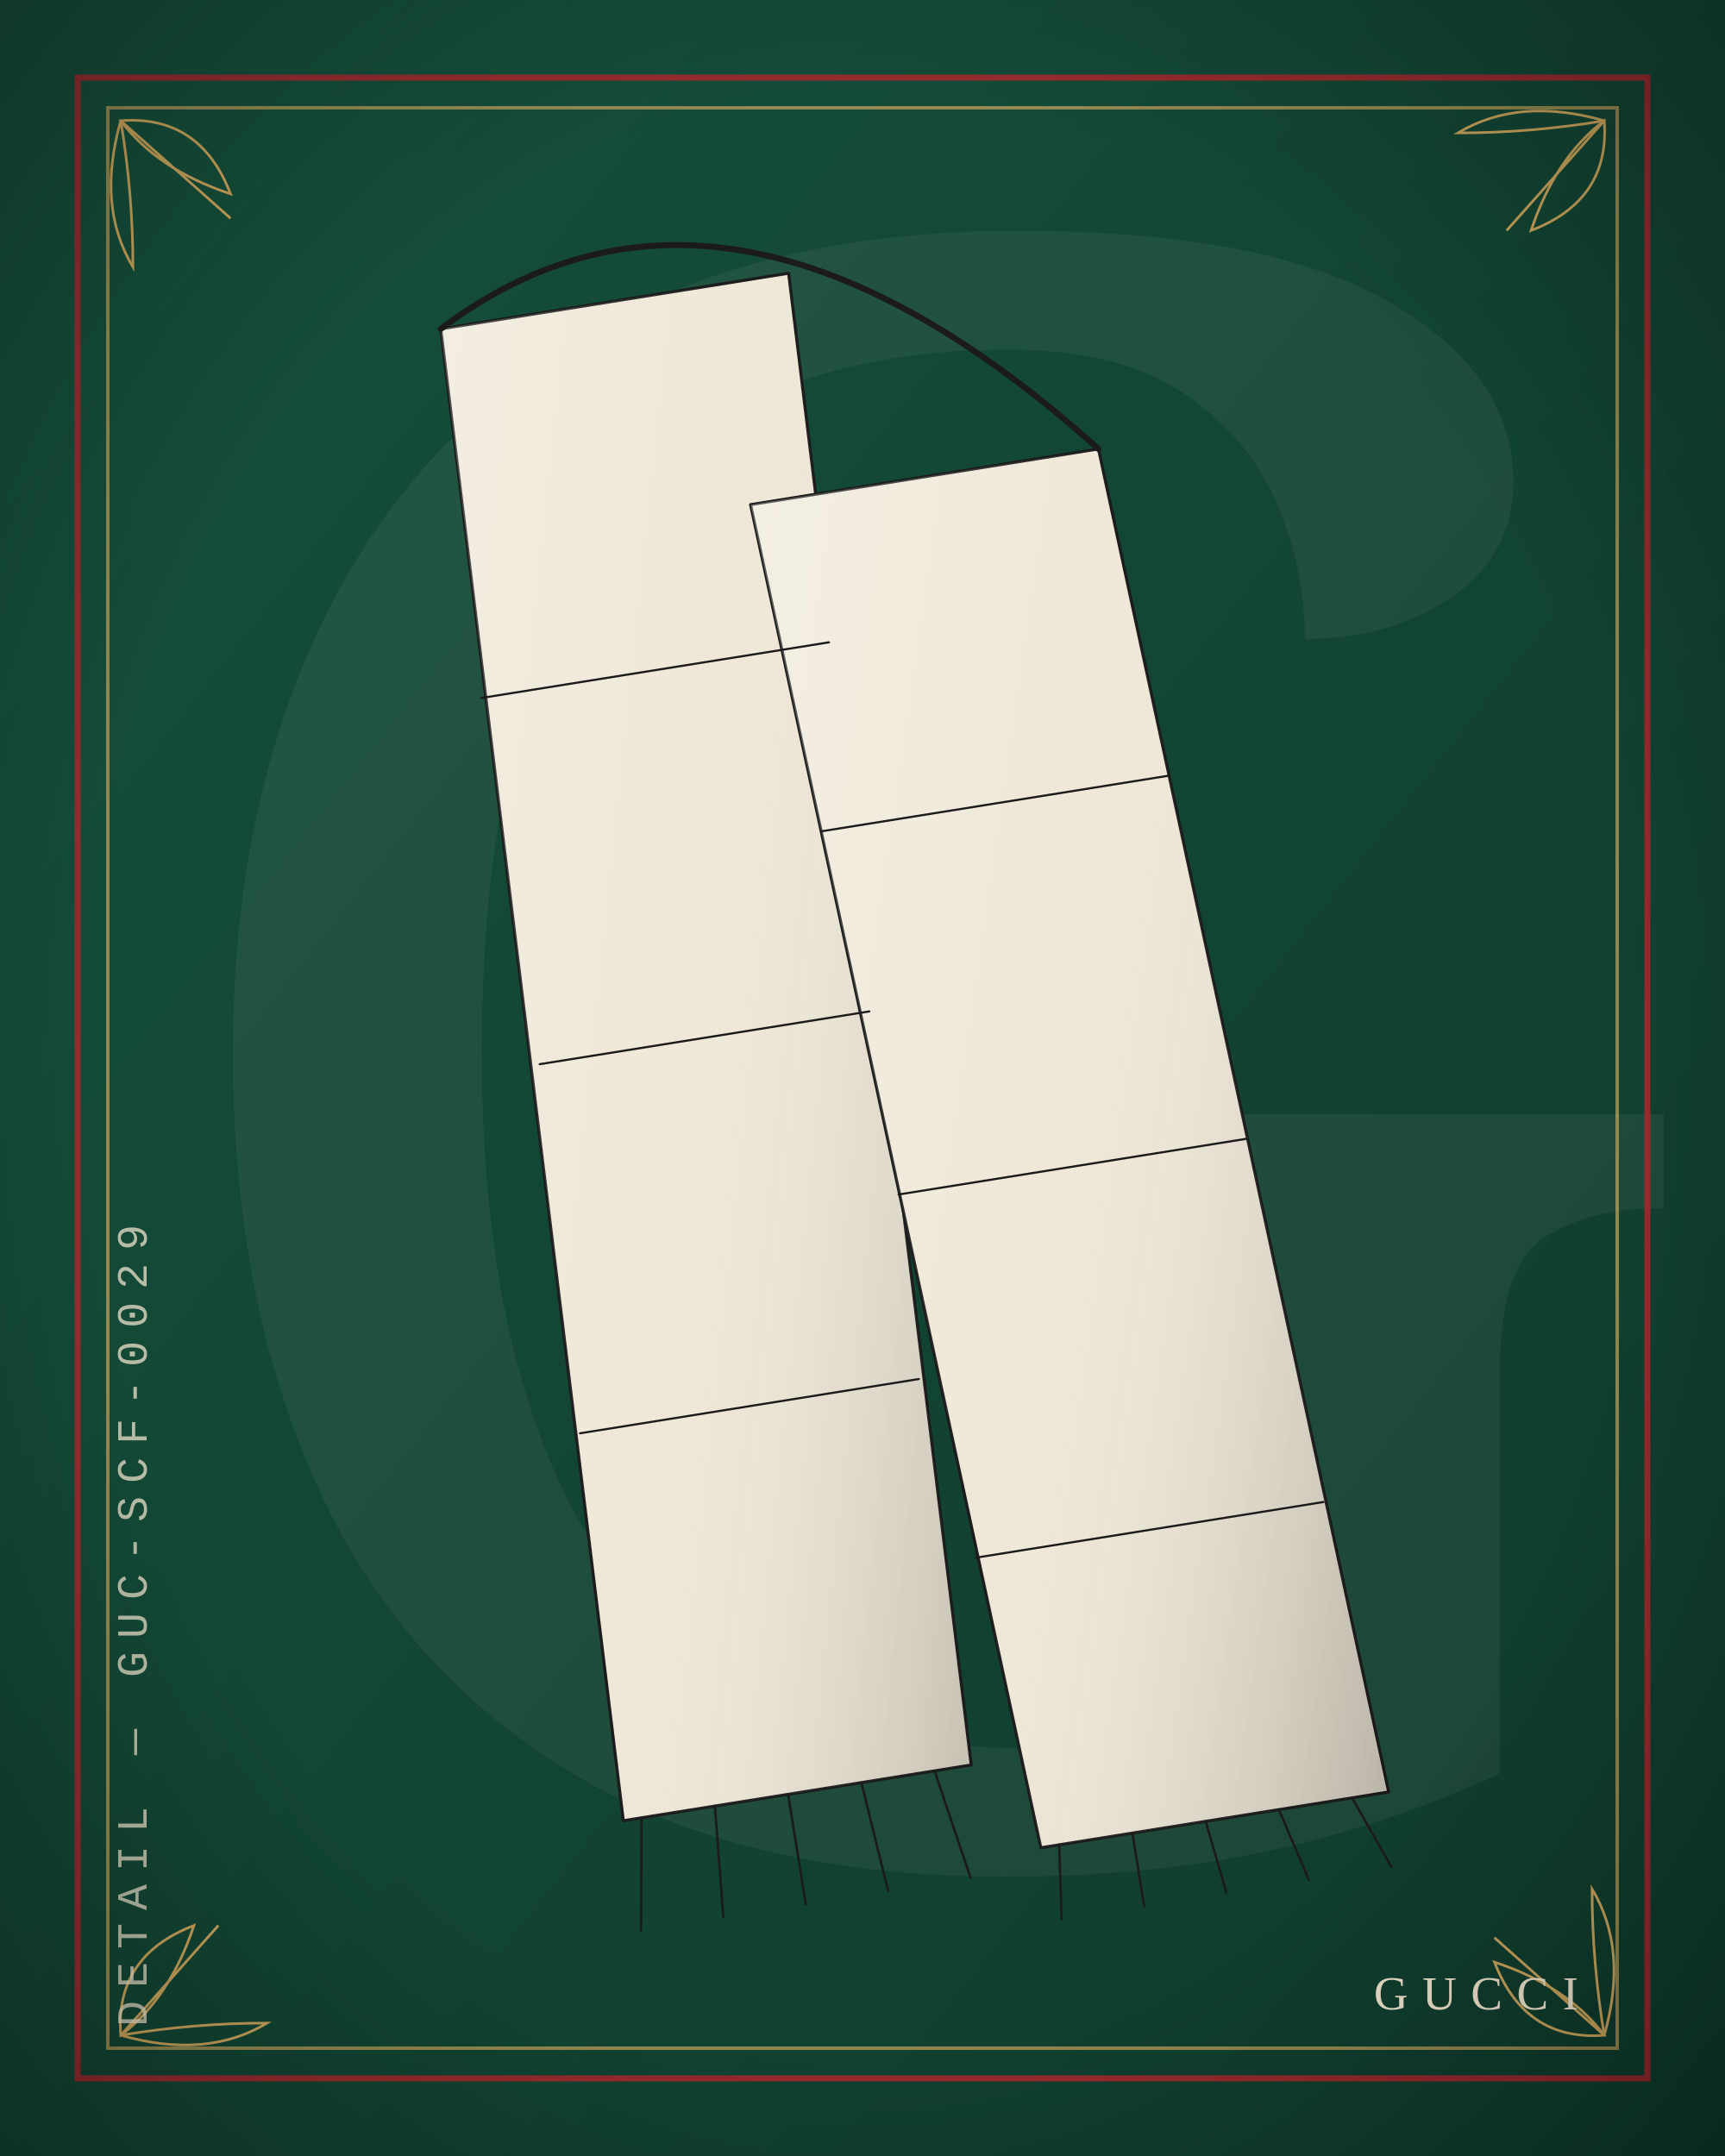
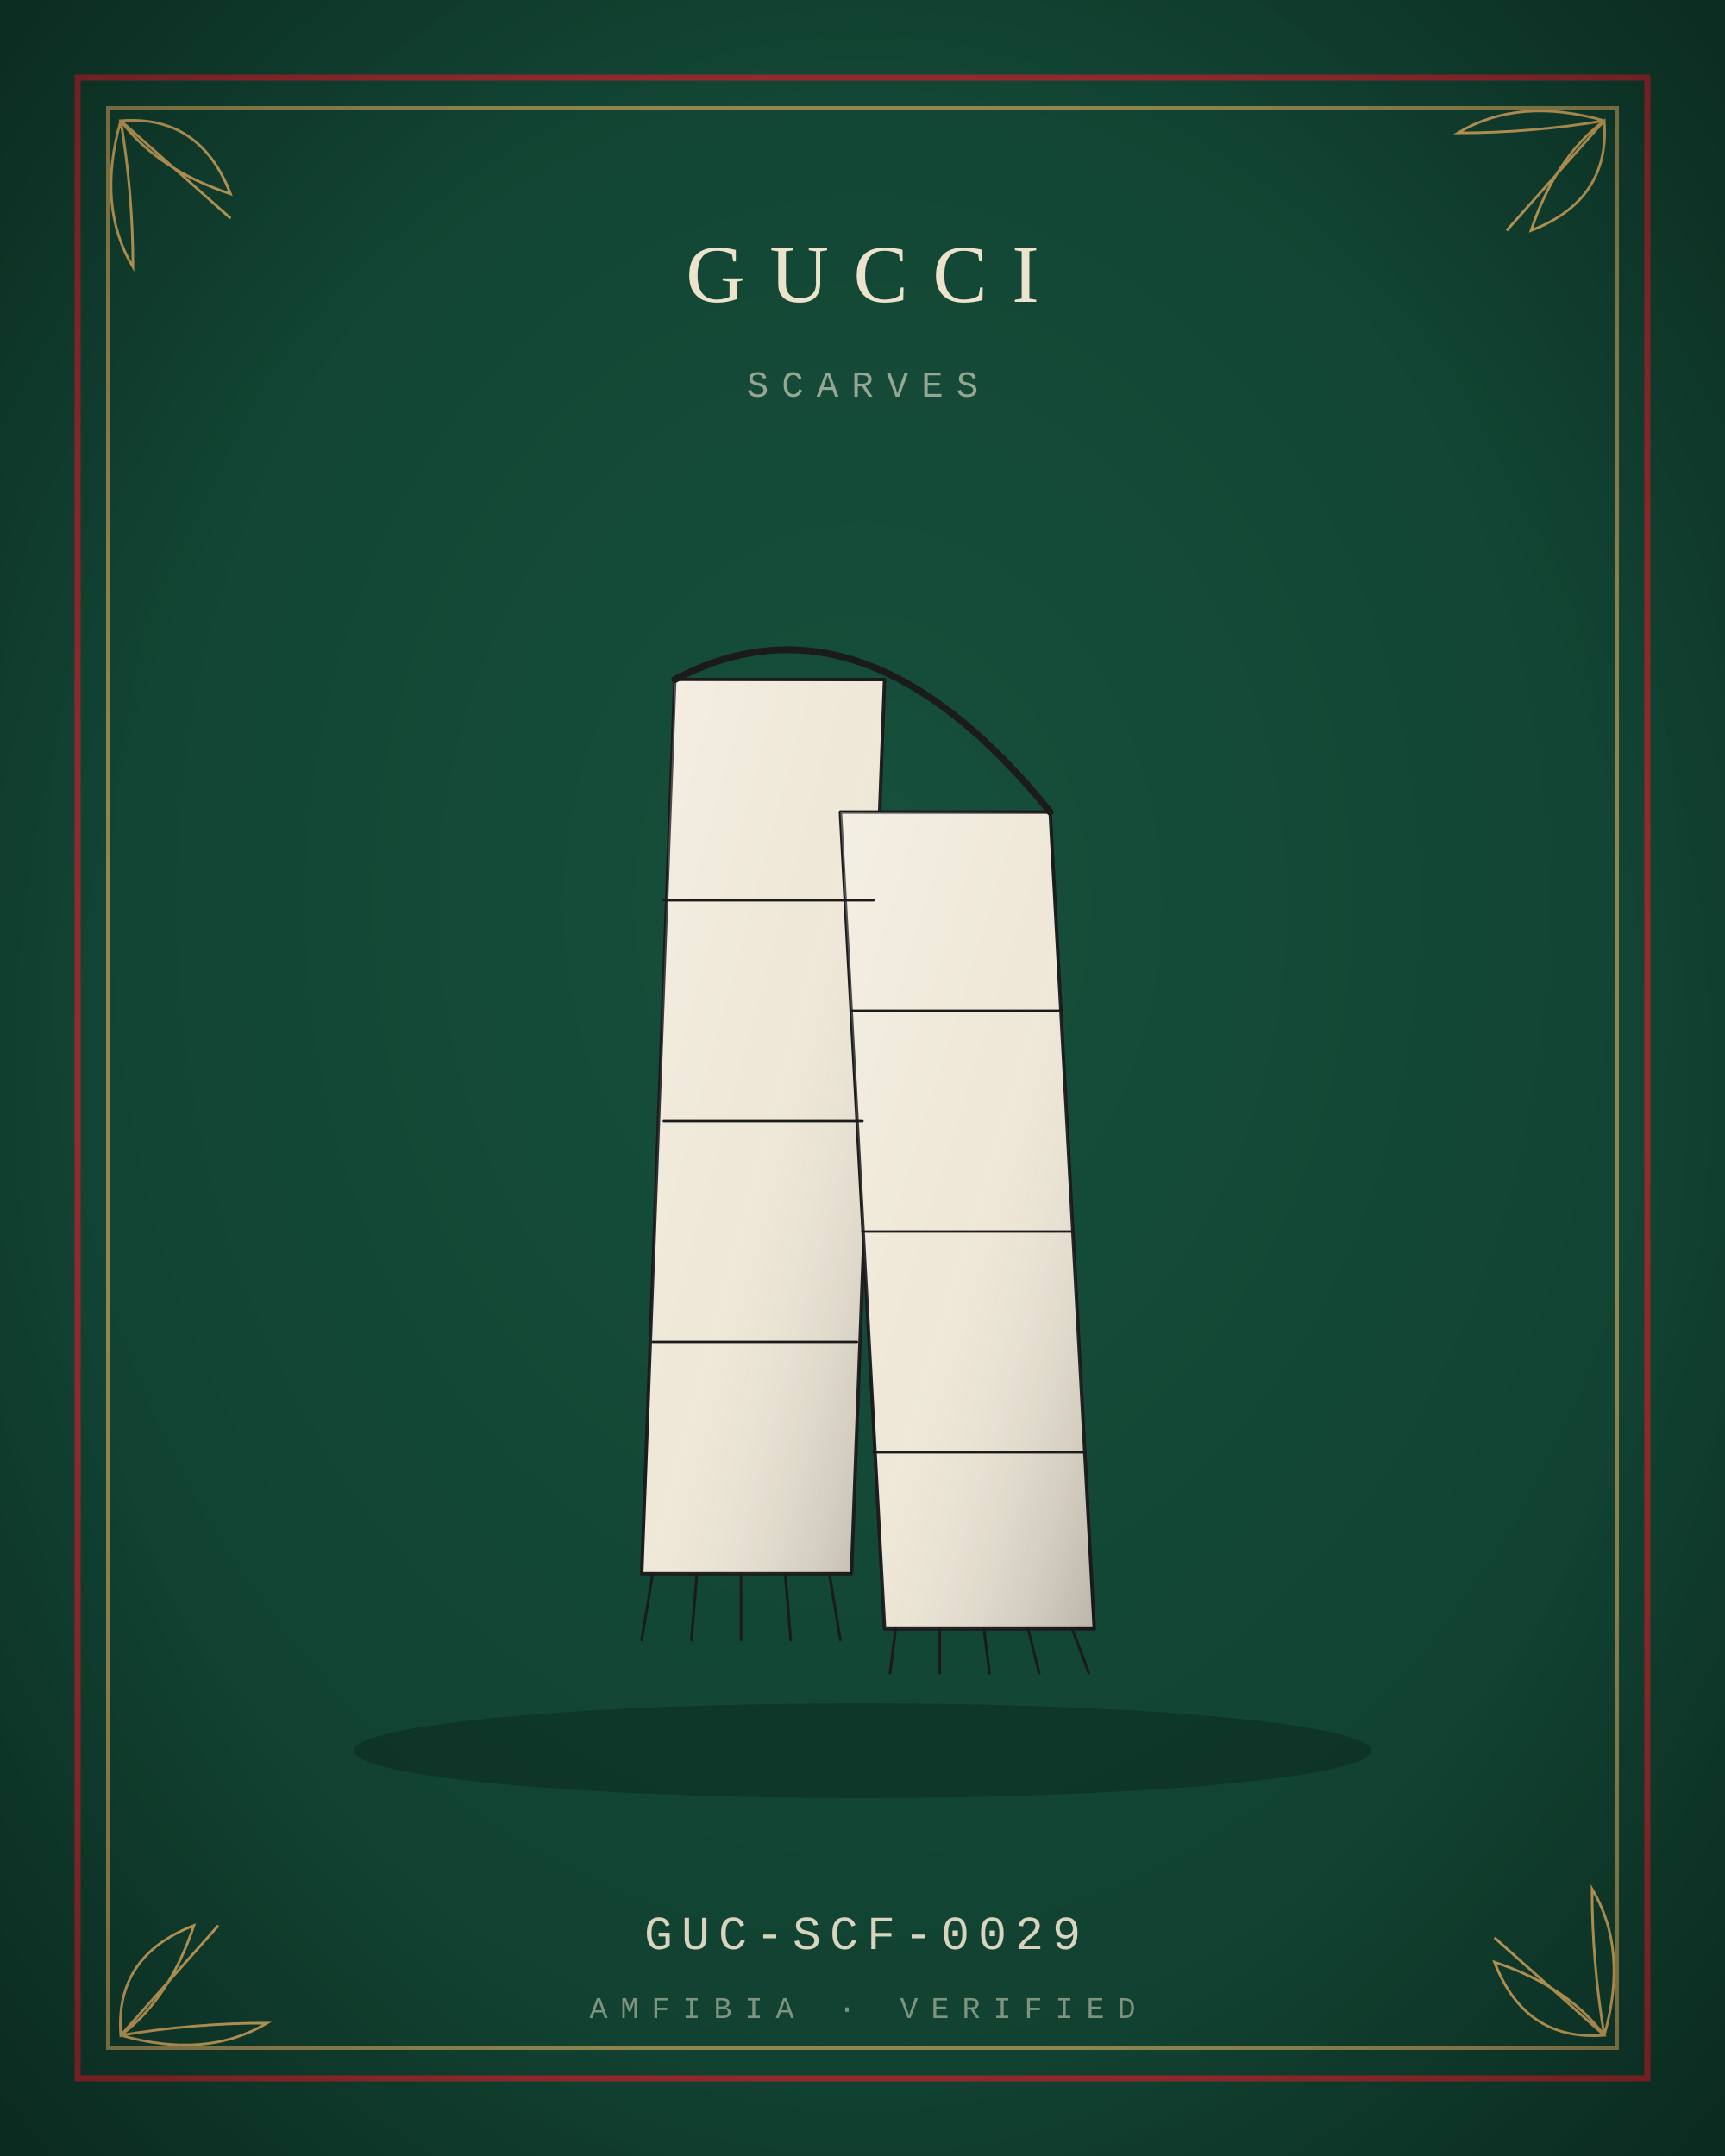
<svg xmlns="http://www.w3.org/2000/svg" viewBox="0 0 400 500" width="800" height="1000">
  <defs>
    <radialGradient id="bg" cx="50%" cy="42%" r="80%">
      <stop offset="0" stop-color="#16503C" />
      <stop offset="1" stop-color="#0F3B2C" />
    </radialGradient>
    <linearGradient id="bgd" x1="0" y1="0" x2="1" y2="1">
      <stop offset="0" stop-color="#16503C" />
      <stop offset="1" stop-color="#0F3B2C" />
    </linearGradient>
    <linearGradient id="sheen" x1="0" y1="0" x2="1" y2="1">
      <stop offset="0" stop-color="#fff" stop-opacity=".30" />
      <stop offset=".45" stop-color="#fff" stop-opacity="0" />
      <stop offset="1" stop-color="#000" stop-opacity=".22" />
    </linearGradient>
    <linearGradient id="multi" x1="0" y1="0" x2="1" y2="1">
      <stop offset="0" stop-color="#B3122E" />
      <stop offset=".35" stop-color="#C9A227" />
      <stop offset=".7" stop-color="#2F5D46" />
      <stop offset="1" stop-color="#3557A0" />
    </linearGradient>
    <radialGradient id="vig" cx="50%" cy="50%" r="75%">
      <stop offset=".6" stop-color="#000" stop-opacity="0" />
      <stop offset="1" stop-color="#000" stop-opacity=".35" />
    </radialGradient>
  </defs>
-   <rect width="400" height="500" fill="url(#bgd)" />
-   <text x="210" y="430" text-anchor="middle" font-family="Georgia, serif" font-size="520" fill="#EDE3CC" opacity="0.06">G</text>
+   <rect width="400" height="500" fill="url(#bg)" />
  <rect x="18" y="18" width="364" height="464" fill="none" stroke="#B5242C" stroke-width="1.4" opacity="0.8" />
  <rect x="25" y="25" width="350" height="450" fill="none" stroke="#C9A45C" stroke-width="0.8" opacity="0.7" />
  <path transform="translate(28 28) rotate(45) scale(1)" d="M0 0 Q12 -14 30 -6 Q14 2 0 0 Z M0 0 Q14 10 26 22 Q10 18 0 0 Z M0 0 L34 -2" fill="none" stroke="#C9A45C" stroke-width="1.2" vector-effect="non-scaling-stroke" />
  <path transform="translate(372 28) rotate(135) scale(1)" d="M0 0 Q12 -14 30 -6 Q14 2 0 0 Z M0 0 Q14 10 26 22 Q10 18 0 0 Z M0 0 L34 -2" fill="none" stroke="#C9A45C" stroke-width="1.2" vector-effect="non-scaling-stroke" />
  <path transform="translate(28 472) rotate(-45) scale(1)" d="M0 0 Q12 -14 30 -6 Q14 2 0 0 Z M0 0 Q14 10 26 22 Q10 18 0 0 Z M0 0 L34 -2" fill="none" stroke="#C9A45C" stroke-width="1.2" vector-effect="non-scaling-stroke" />
  <path transform="translate(372 472) rotate(-135) scale(1)" d="M0 0 Q12 -14 30 -6 Q14 2 0 0 Z M0 0 Q14 10 26 22 Q10 18 0 0 Z M0 0 L34 -2" fill="none" stroke="#C9A45C" stroke-width="1.2" vector-effect="non-scaling-stroke" />
-   <g transform="rotate(-9.1 200 250) translate(-11 20) scale(2.15)">
-     <path d="M66 20 L104 20 L98 182 L60 182 Z" fill="#EFE8D8" stroke="#1B1B1B" stroke-width="1.4" stroke-linejoin="round" stroke-linecap="round" vector-effect="non-scaling-stroke" />
+   <ellipse cx="200" cy="406" rx="118" ry="11" fill="#000" opacity="0.22" />
+   <g transform="translate(72 132) scale(1.28)">
+     <path d="M66 20 L104 20 L98 182 L60 182 Z" fill="#EFE8D8" stroke="#1B1B1B" stroke-width="1.6" stroke-linejoin="round" stroke-linecap="round" vector-effect="non-scaling-stroke" />
    <path d="M66 20 L104 20 L98 182 L60 182 Z" fill="url(#sheen)" stroke="none" />
-     <path d="M96 44 L134 44 L142 192 L104 192 Z" fill="#EFE8D8" stroke="#1B1B1B" stroke-width="1.4" stroke-linejoin="round" stroke-linecap="round" vector-effect="non-scaling-stroke" />
+     <path d="M96 44 L134 44 L142 192 L104 192 Z" fill="#EFE8D8" stroke="#1B1B1B" stroke-width="1.6" stroke-linejoin="round" stroke-linecap="round" vector-effect="non-scaling-stroke" />
    <path d="M96 44 L134 44 L142 192 L104 192 Z" fill="url(#sheen)" stroke="none" />
-     <path d="M66 20 Q100 2 134 44" fill="none" stroke="#1B1B1B" stroke-width="2.8" stroke-linejoin="round" stroke-linecap="round" vector-effect="non-scaling-stroke" />
-     <path d="M64 60 L102 60 M64 100 L100 100 M62 140 L99 140 M98 80 L136 80 M100 120 L138 120 M102 160 L140 160" fill="none" stroke="#1B1B1B" stroke-width="0.98" stroke-linejoin="round" stroke-linecap="round" vector-effect="non-scaling-stroke" />
-     <path d="M62 182 L60 194 M70 182 L69 194 M78 182 L78 194 M86 182 L87 194 M94 182 L96 194 M106 192 L105 200 M114 192 L114 200 M122 192 L123 200 M130 192 L132 200 M138 192 L141 200" fill="none" stroke="#1B1B1B" stroke-width="1.12" stroke-linejoin="round" stroke-linecap="round" vector-effect="non-scaling-stroke" />
-   </g>
-   <g transform="translate(34 470) rotate(-90)">
-     <text x="0" y="0" text-anchor="start" font-family="'Courier New', Courier, monospace" font-size="10" letter-spacing="3" fill="#EDE3CC" opacity="0.75">DETAIL — GUC-SCF-0029</text>
+     <path d="M66 20 Q100 2 134 44" fill="none" stroke="#1B1B1B" stroke-width="3.2" stroke-linejoin="round" stroke-linecap="round" vector-effect="non-scaling-stroke" />
+     <path d="M64 60 L102 60 M64 100 L100 100 M62 140 L99 140 M98 80 L136 80 M100 120 L138 120 M102 160 L140 160" fill="none" stroke="#1B1B1B" stroke-width="1.12" stroke-linejoin="round" stroke-linecap="round" vector-effect="non-scaling-stroke" />
+     <path d="M62 182 L60 194 M70 182 L69 194 M78 182 L78 194 M86 182 L87 194 M94 182 L96 194 M106 192 L105 200 M114 192 L114 200 M122 192 L123 200 M130 192 L132 200 M138 192 L141 200" fill="none" stroke="#1B1B1B" stroke-width="1.28" stroke-linejoin="round" stroke-linecap="round" vector-effect="non-scaling-stroke" />
  </g>
  <g>
-     <text x="366" y="466" text-anchor="end" font-size="11" fill="#EDE3CC" font-family="Georgia, 'Times New Roman', serif" font-weight="400" letter-spacing="3.3">GUCCI</text>
+     <text x="200" y="70" text-anchor="middle" font-size="19" fill="#EDE3CC" font-family="Georgia, 'Times New Roman', serif" font-weight="400" letter-spacing="5.7">GUCCI</text>
  </g>
+   <text x="200" y="92" text-anchor="middle" font-family="'Courier New', Courier, monospace" font-size="8.5" letter-spacing="3" fill="#EDE3CC" opacity="0.6">SCARVES</text>
+   <text x="200" y="452" text-anchor="middle" font-family="'Courier New', Courier, monospace" font-size="11" letter-spacing="2" fill="#EDE3CC" opacity="0.9">GUC-SCF-0029</text>
+   <text x="200" y="468" text-anchor="middle" font-family="'Courier New', Courier, monospace" font-size="7" letter-spacing="3" fill="#EDE3CC" opacity="0.5">AMFIBIA · VERIFIED</text>
  <rect width="400" height="500" fill="url(#vig)" />
</svg>
